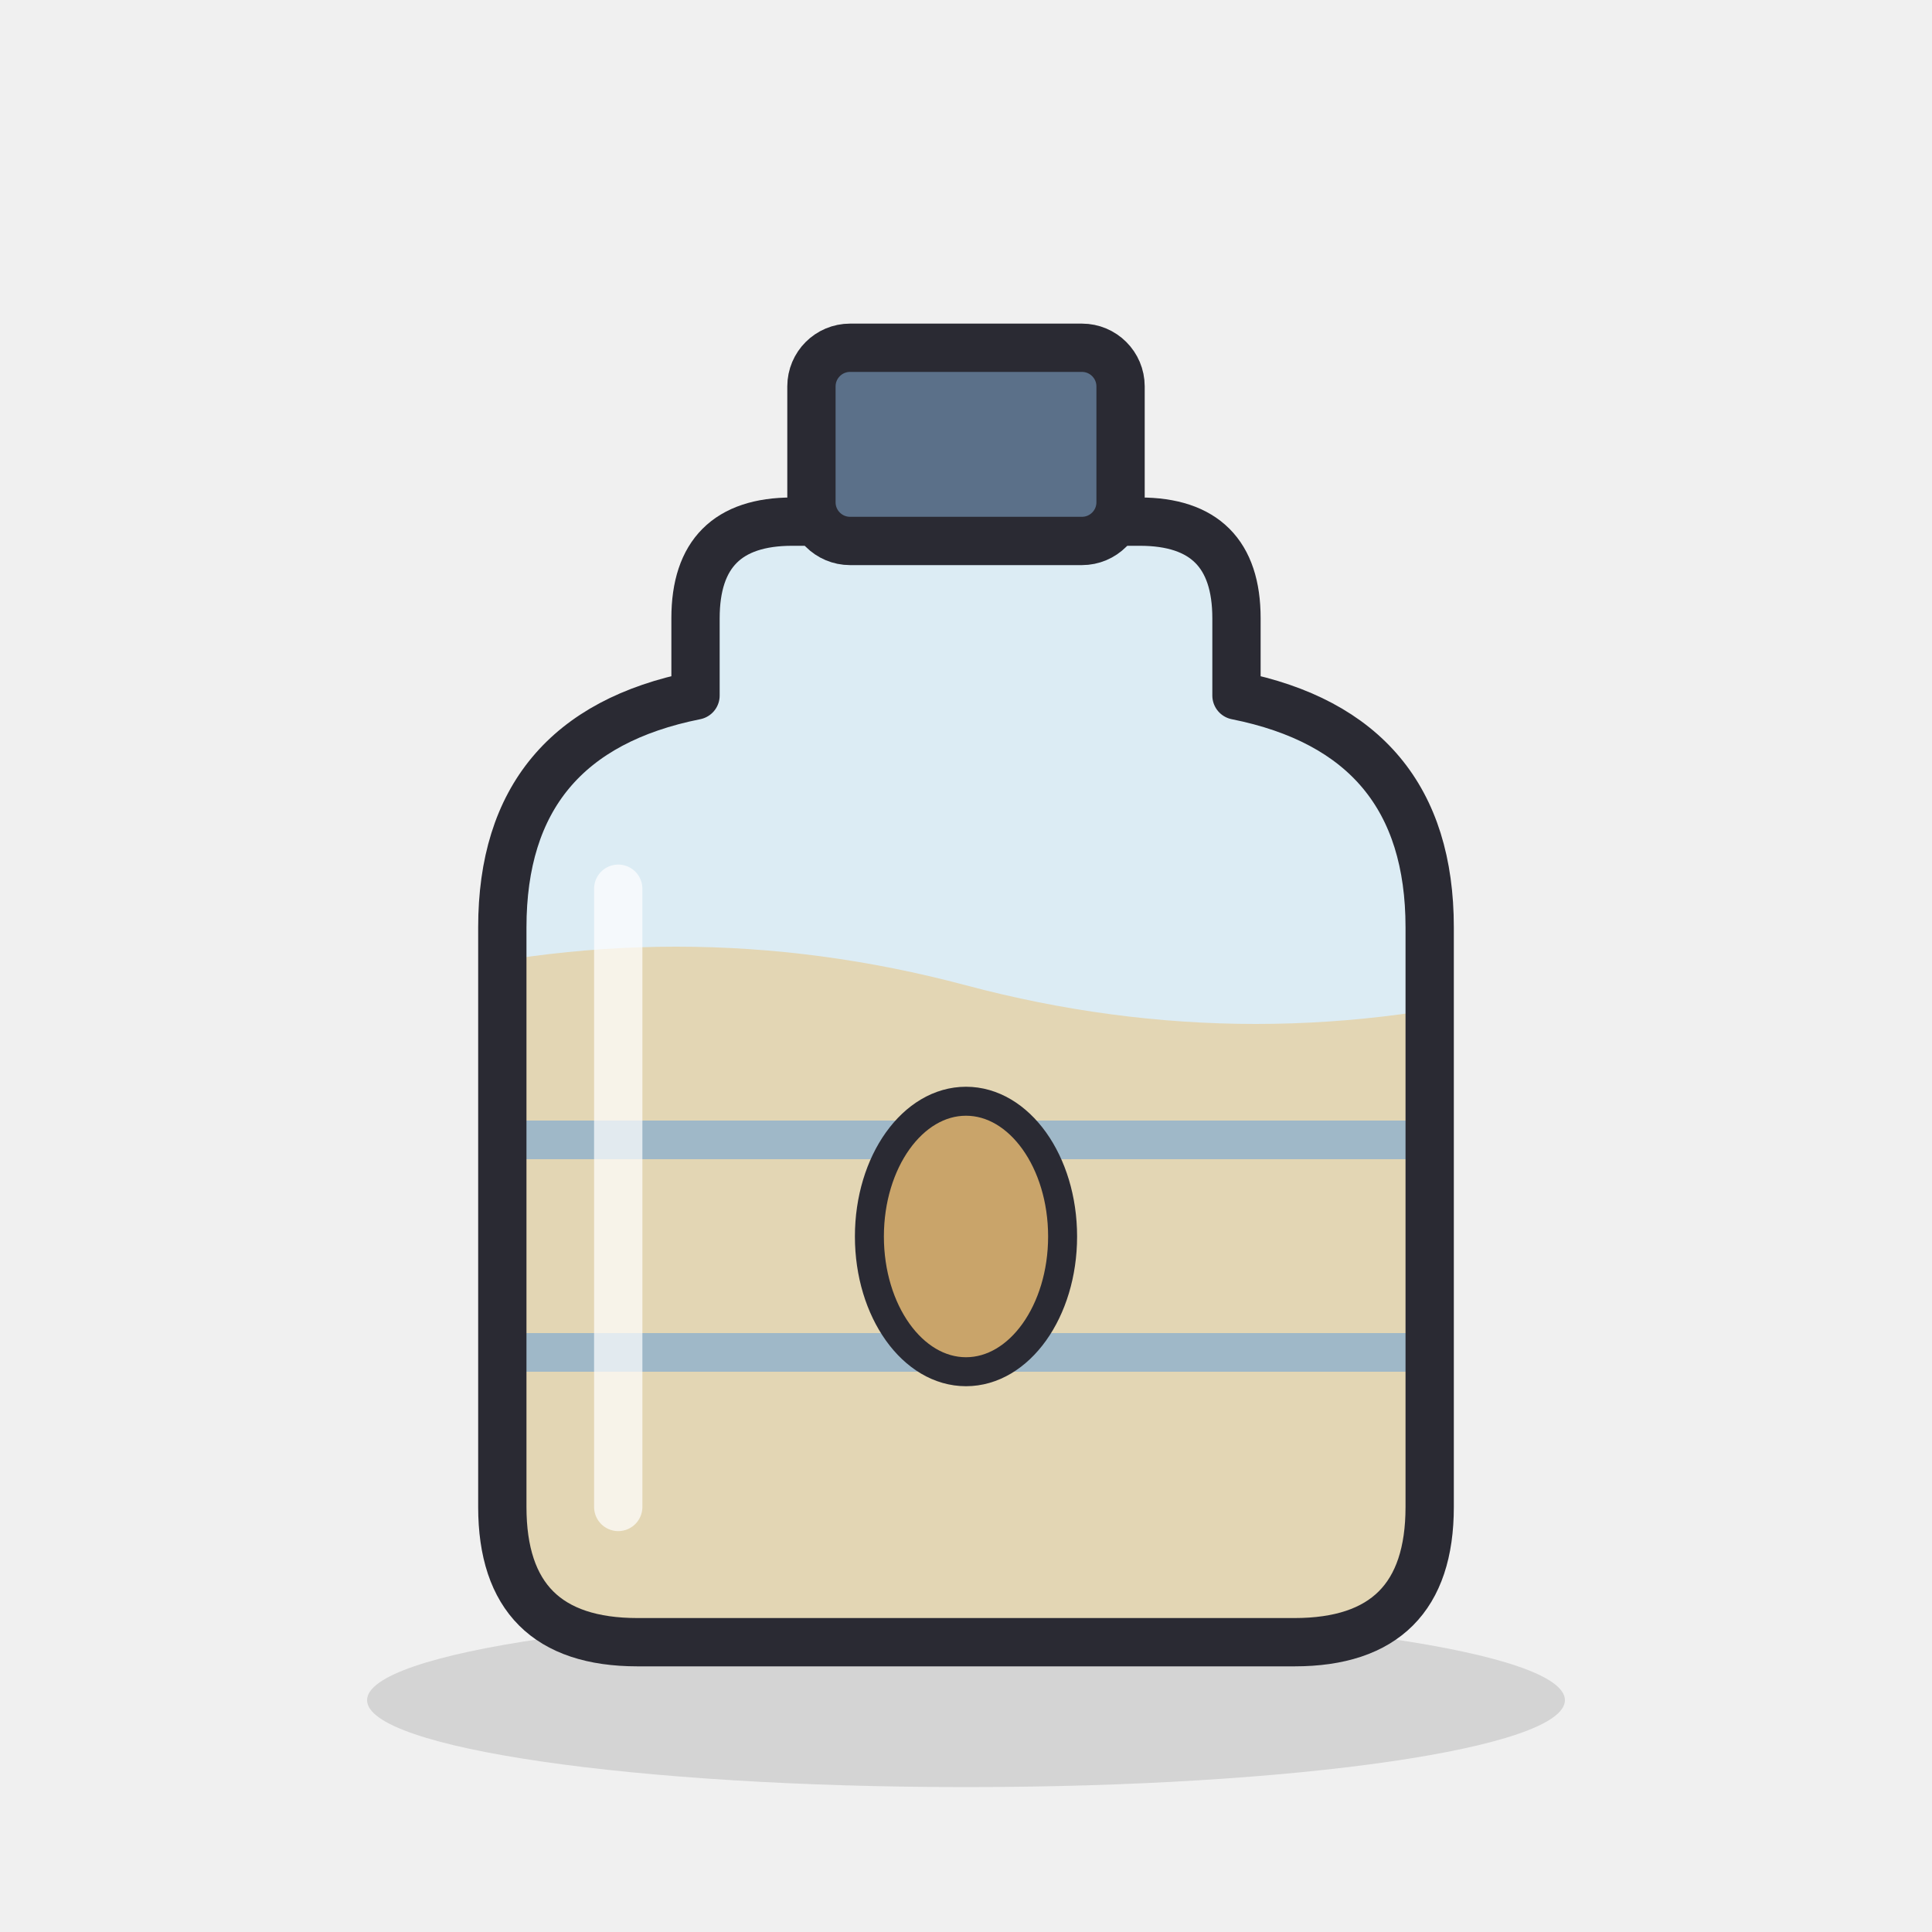
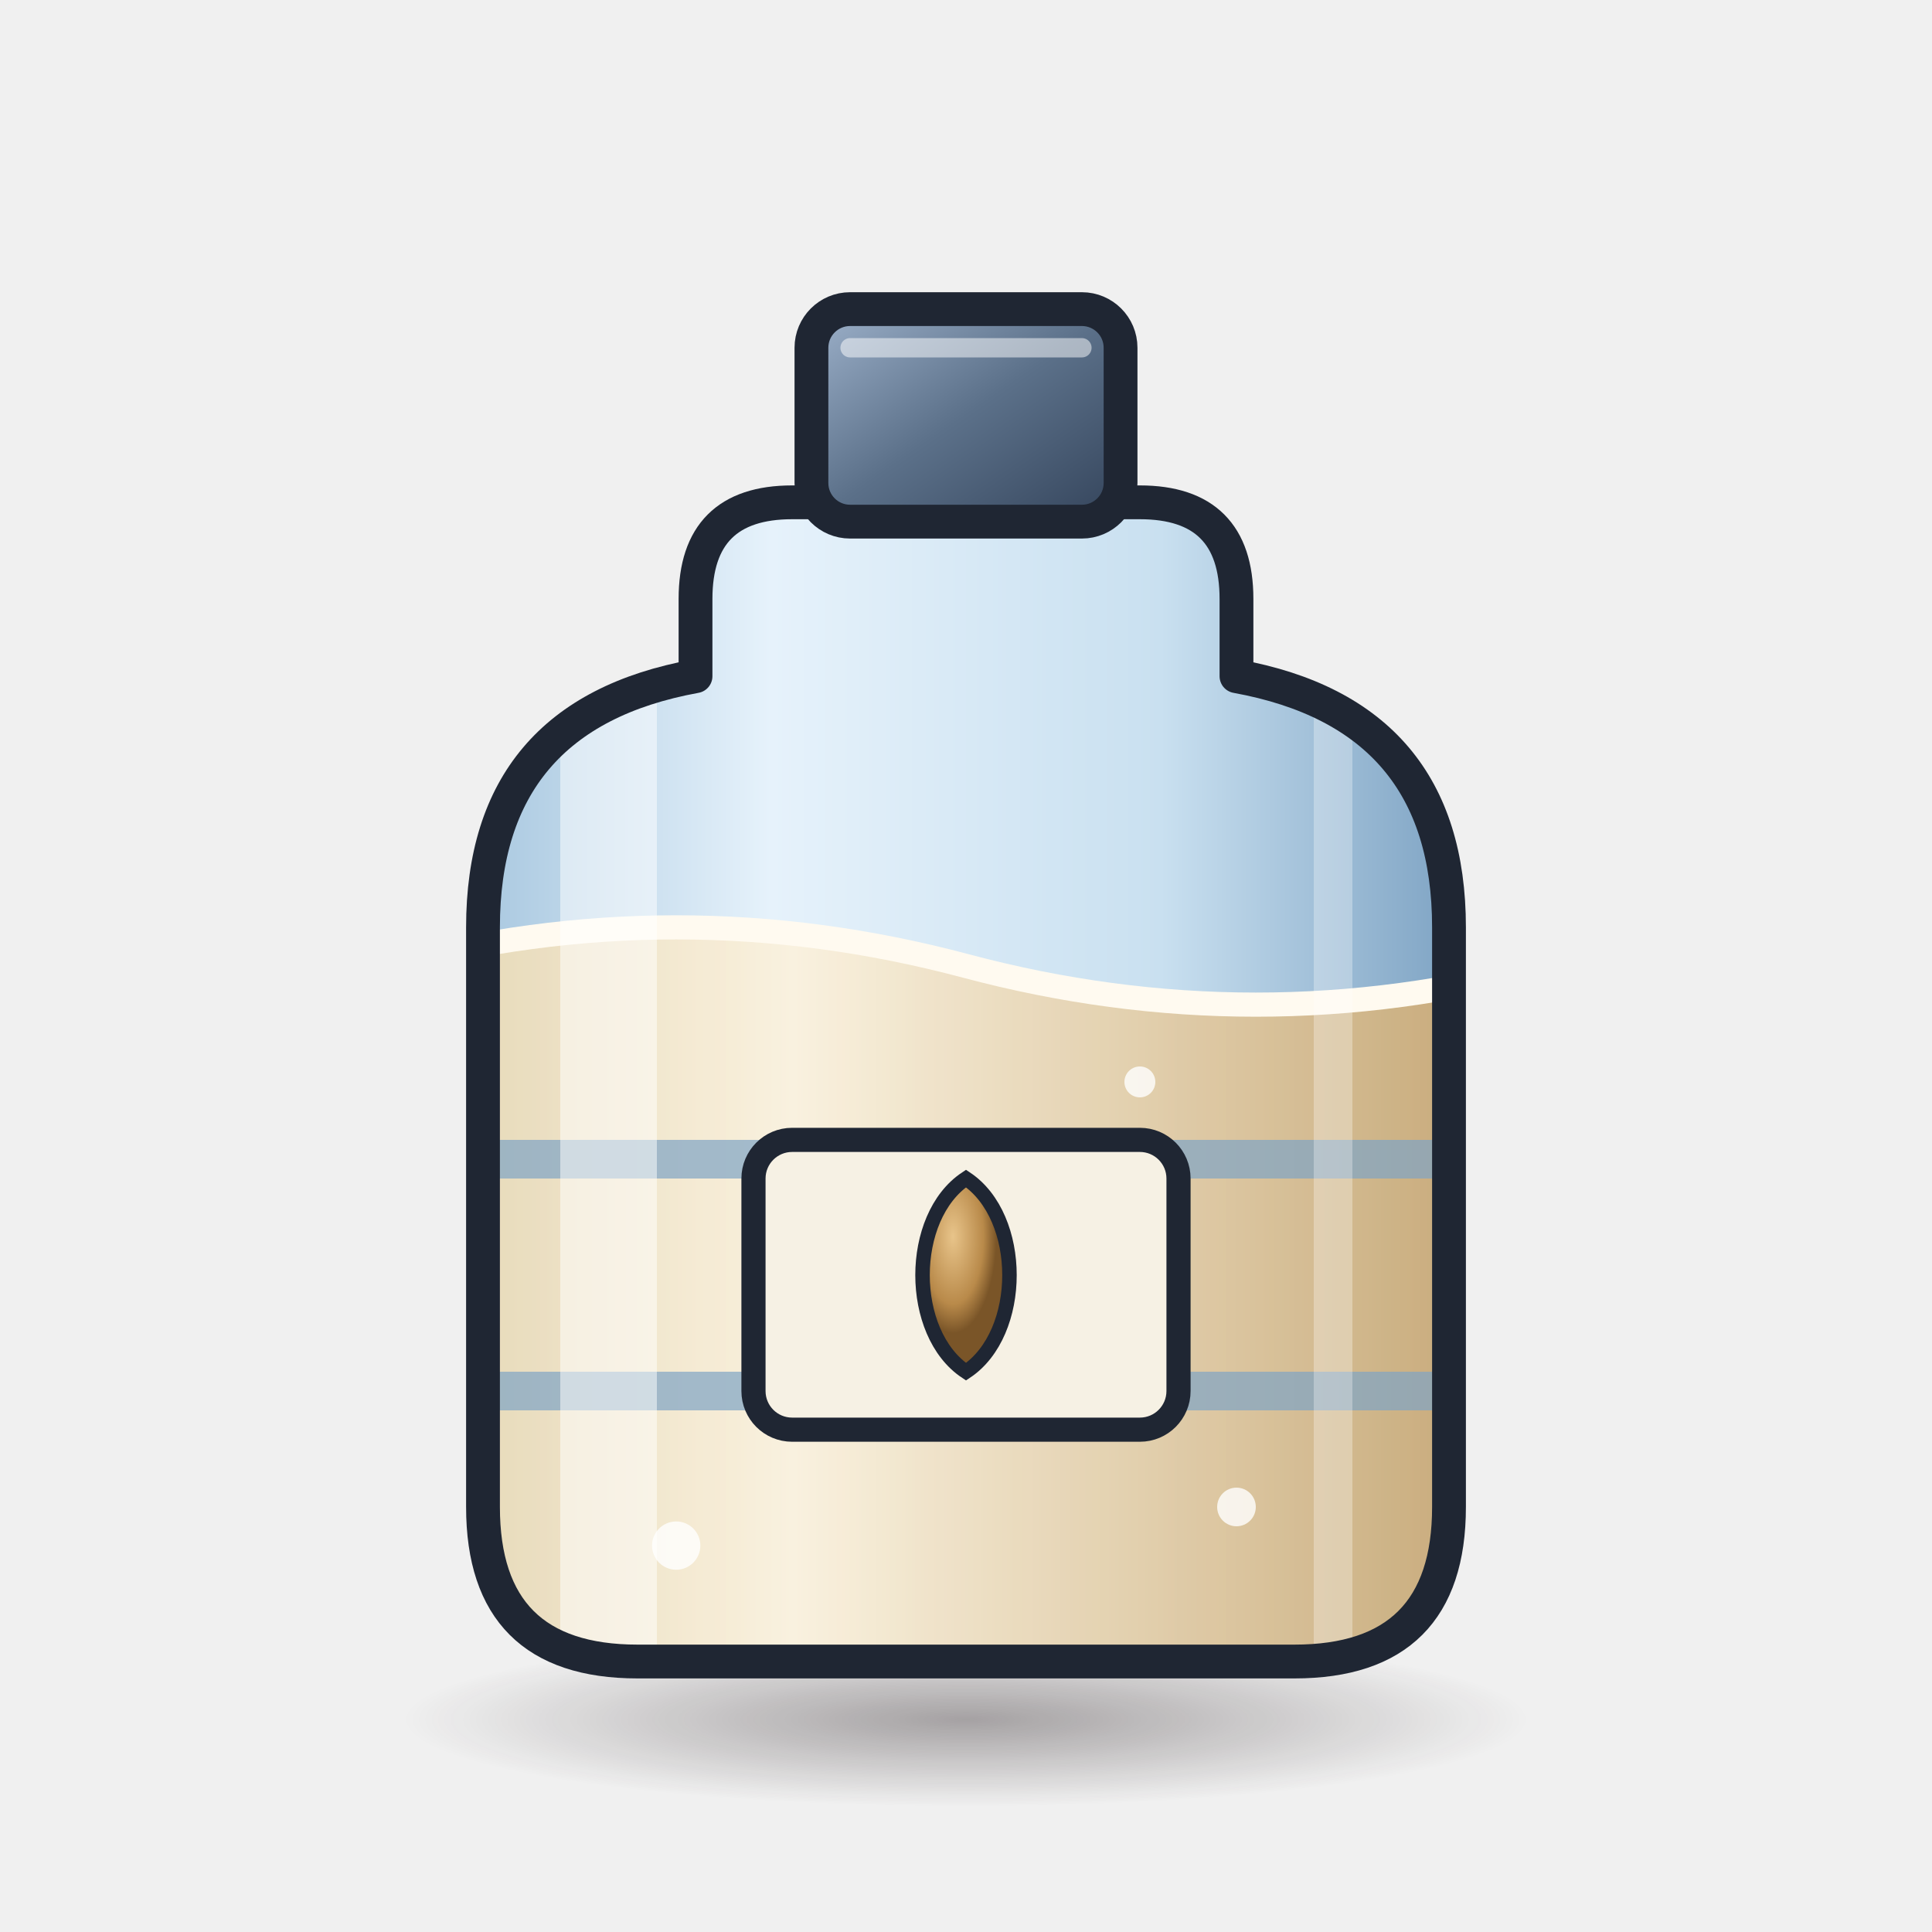
<svg xmlns="http://www.w3.org/2000/svg" viewBox="0 0 200 200">
  <defs>
-     <clipPath id="c">
-       <path d="M72 64Q72 54 82 54H118Q128 54 128 64V72Q148 76 148 96V156Q148 170 134 170H66Q52 170 52 156V96Q52 76 72 72Z" />
+     <radialGradient id="sh" cx="0.5" cy="0.5" r="0.5">
+       <stop offset="0" stop-color="#1a1014" stop-opacity="0.35" />
+       <stop offset="1" stop-color="#1a1014" stop-opacity="0" />
+     </radialGradient>
+     <linearGradient id="bl" x1="0" y1="0" x2="1" y2="1">
+       <stop offset="0" stop-color="#9fb3cc" />
+       <stop offset="0.5" stop-color="#5b7089" />
+       <stop offset="1" stop-color="#33435a" />
+     </linearGradient>
+     <clipPath id="cj">
+       <path d="M72 62Q72 52 82 52H118Q128 52 128 62V70Q150 74 150 96V156Q150 172 134 172H66Q50 172 50 156V96Q50 74 72 70Z" />
    </clipPath>
+     <linearGradient id="plas" x1="0" y1="0" x2="1" y2="0">
+       <stop offset="0" stop-color="#a9c8e0" />
+       <stop offset="0.3" stop-color="#e6f2fb" />
+       <stop offset="0.7" stop-color="#c9e0f0" />
+       <stop offset="1" stop-color="#7fa4c4" />
+     </linearGradient>
+     <linearGradient id="liq" x1="0" y1="0" x2="1" y2="0">
+       <stop offset="0" stop-color="#e9d6ad" />
+       <stop offset="0.35" stop-color="#fbf1dc" />
+       <stop offset="1" stop-color="#c9a46a" />
+     </linearGradient>
+     <radialGradient id="ab" cx="0.35" cy="0.3" r="0.5">
+       <stop offset="0" stop-color="#e8c48a" />
+       <stop offset="0.7" stop-color="#b98a4a" />
+       <stop offset="1" stop-color="#7a5528" />
+     </radialGradient>
  </defs>
-   <ellipse cx="100" cy="176" rx="62" ry="9" fill="#000" opacity=".12" />
-   <path d="M72 64Q72 54 82 54H118Q128 54 128 64V72Q148 76 148 96V156Q148 170 134 170H66Q52 170 52 156V96Q52 76 72 72Z" fill="#dcecf4" />
-   <path d="M40 102Q70 94 100 102T160 102V180H40Z" fill="#e3d6b4" clip-path="url(#c)" />
-   <g clip-path="url(#c)" stroke="#9fb8c8" stroke-width="4">
-     <path d="M40 118H160M40 140H160" />
+   <ellipse cx="100" cy="178" rx="58" ry="9" fill="url(#sh)" />
+   <path d="M72 62Q72 52 82 52H118Q128 52 128 62V70Q150 74 150 96V156Q150 172 134 172H66Q50 172 50 156V96Q50 74 72 70Z" fill="url(#plas)" />
+   <g clip-path="url(#cj)">
+     <path d="M40 100Q70 92 100 100T160 100V180H40Z" fill="url(#liq)" opacity=".92" />
+     <path d="M40 100Q70 92 100 100T160 100" fill="none" stroke="#fffaf0" stroke-width="2.5" />
+     <g stroke="#7fa4c4" stroke-width="4" opacity=".7">
+       <path d="M40 120H160M40 144H160" />
+     </g>
+     <g fill="#fff" opacity=".8">
+       <circle cx="70" cy="160" r="2.5" />
+       <circle cx="80" cy="146" r="1.8" />
+       <circle cx="128" cy="156" r="2" />
+       <circle cx="118" cy="112" r="1.6" />
+     </g>
+     <rect x="58" y="0" width="10" height="200" fill="#fff" opacity=".5" />
+     <rect x="136" y="0" width="4" height="200" fill="#fff" opacity=".3" />
  </g>
-   <g stroke="#2a2a33" stroke-width="5" stroke-linejoin="round" stroke-linecap="round">
-     <path d="M72 64Q72 54 82 54H118Q128 54 128 64V72Q148 76 148 96V156Q148 170 134 170H66Q52 170 52 156V96Q52 76 72 72Z" fill="none" />
-     <rect x="84" y="36" width="32" height="20" rx="4" fill="#5b7089" />
-   </g>
-   <path d="M64 92V156" stroke="#fff" stroke-width="5" stroke-linecap="round" opacity=".7" />
-   <ellipse cx="100" cy="128" rx="10" ry="14" fill="#c9a46a" stroke="#2a2a33" stroke-width="3" />
+   <path d="M72 62Q72 52 82 52H118Q128 52 128 62V70Q150 74 150 96V156Q150 172 134 172H66Q50 172 50 156V96Q50 74 72 70Z" fill="none" stroke="#1f2633" stroke-width="3.5" stroke-linejoin="round" />
+   <rect x="78" y="118" width="44" height="30" rx="4" fill="#f6f1e4" stroke="#1f2633" stroke-width="2.5" />
+   <path d="M100 122C106 126 106 138 100 142C94 138 94 126 100 122Z" fill="url(#ab)" stroke="#1f2633" stroke-width="1.5" />
+   <rect x="84" y="32" width="32" height="22" rx="4" fill="url(#bl)" stroke="#1f2633" stroke-width="3.5" />
+   <path d="M88 36H112" stroke="#fff" stroke-width="2" opacity=".5" stroke-linecap="round" />
</svg>
